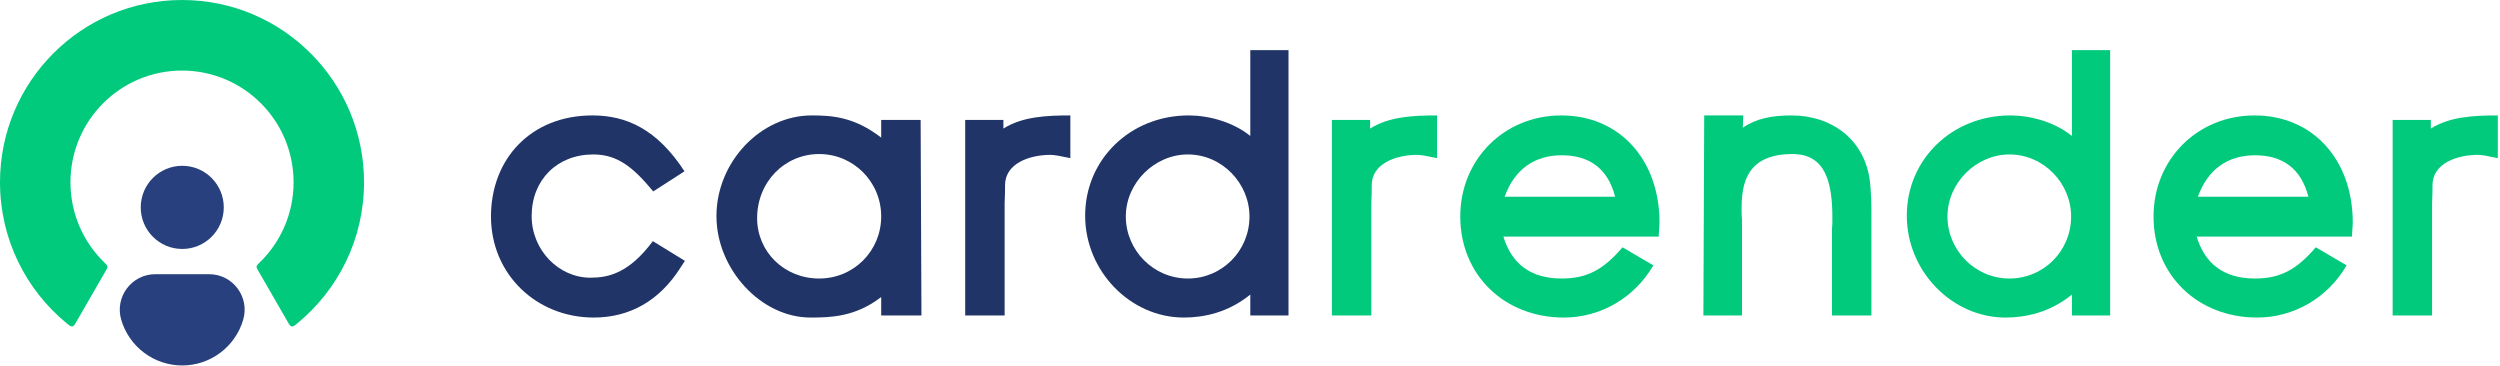
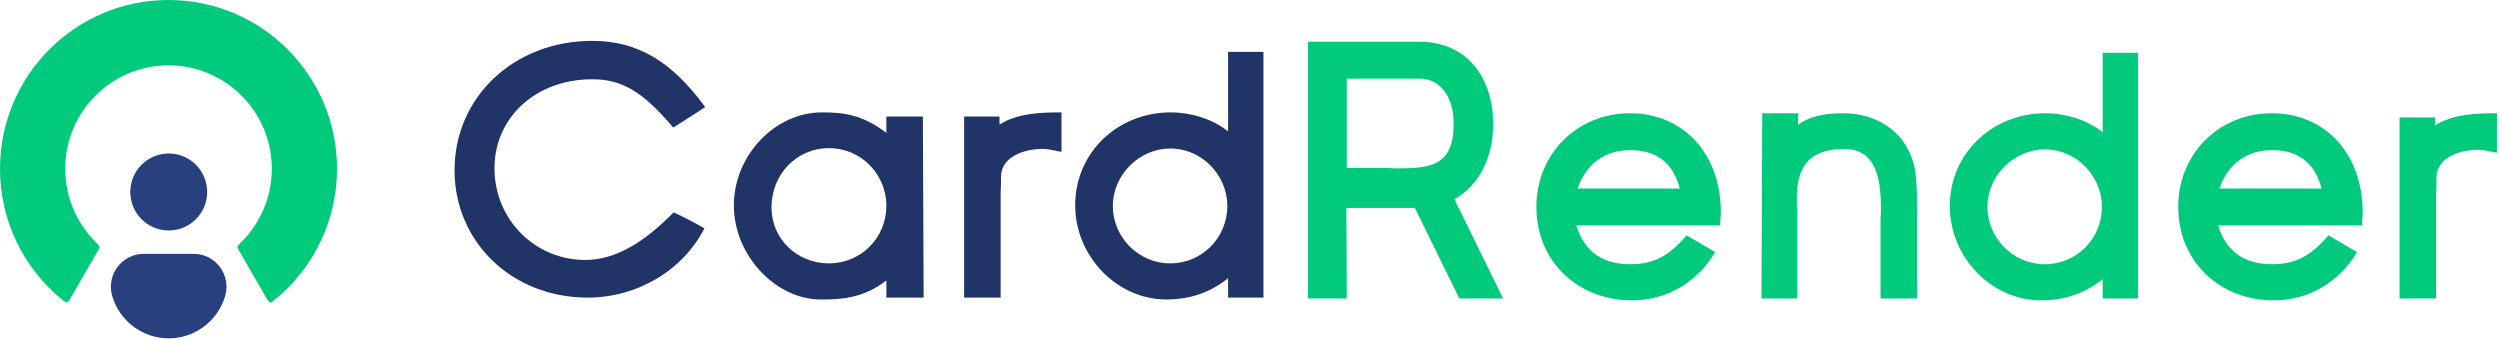
- <svg xmlns="http://www.w3.org/2000/svg" width="499" height="73" viewBox="0 0 499 73" fill="none">
+ <svg xmlns="http://www.w3.org/2000/svg" width="539" height="73" viewBox="0 0 539 73" fill="none">
  <path d="M15.27 64.181C14.916 64.793 14.74 65.099 14.437 65.155C14.134 65.21 13.868 64.992 13.335 64.555C5.195 57.883 1.48702e-06 47.742 0 36.385C-2.6312e-06 16.29 16.266 2.63513e-06 36.331 0C56.396 -2.63512e-06 72.662 16.29 72.662 36.385C72.662 47.742 67.466 57.883 59.326 64.555C58.794 64.992 58.527 65.21 58.224 65.155C57.922 65.099 57.745 64.793 57.392 64.181L51.572 54.086C51.314 53.639 51.185 53.415 51.217 53.188C51.249 52.961 51.442 52.773 51.828 52.398C56.003 48.345 58.598 42.668 58.598 36.385C58.598 24.069 48.629 14.085 36.331 14.085C24.033 14.085 14.063 24.069 14.063 36.385C14.063 42.668 16.658 48.345 20.833 52.398C21.22 52.773 21.413 52.961 21.444 53.188C21.476 53.415 21.347 53.639 21.089 54.086L15.27 64.181Z" fill="#01CA7C" />
  <path d="M36.369 72.946C33.629 72.946 30.963 72.057 28.769 70.414C26.575 68.77 24.971 66.46 24.197 63.827C22.862 59.285 26.262 54.73 30.99 54.73H41.748C46.476 54.73 49.876 59.283 48.541 63.826C47.767 66.458 46.163 68.769 43.969 70.413C41.775 72.057 39.109 72.945 36.369 72.946Z" fill="#28407D" />
  <path d="M44.665 41.392C44.665 36.808 40.954 33.092 36.377 33.092C31.8 33.092 28.09 36.808 28.09 41.392C28.09 45.976 31.8 49.692 36.377 49.692C40.954 49.692 44.665 45.976 44.665 41.392Z" fill="#28407D" />
-   <path d="M273.47 25.662C277.242 23.284 281.998 23.038 286.836 23.038V31.566C284.95 31.156 283.638 30.91 282.9 30.91C278.636 30.91 273.798 32.632 273.798 36.978C273.798 37.88 273.798 39.11 273.716 40.586V62.972H265.844V23.94H273.47V25.662Z" fill="#01CA7C" />
-   <path d="M331.075 47.228H300.079C301.719 52.64 305.491 55.592 311.723 55.592C316.725 55.592 320.005 53.87 323.859 49.36L330.009 52.968C326.237 59.446 319.513 63.382 312.133 63.382C300.325 63.382 291.469 54.936 291.469 43.21C291.469 31.812 300.243 23.038 311.641 23.038C323.203 23.038 331.239 31.812 331.239 44.44L331.075 47.228ZM311.723 30.992C306.311 30.992 302.293 33.78 300.325 39.274H322.383C320.907 33.534 317.135 30.992 311.723 30.992Z" fill="#01CA7C" />
-   <path d="M357.544 23.038C365.58 23.038 371.812 27.712 373.124 35.42C373.534 37.88 373.534 41.734 373.534 42.636V62.972H365.662V45.834C365.744 45.014 365.744 44.276 365.744 43.538C365.744 36.322 364.35 30.746 357.79 30.746C348.606 30.746 347.622 36.65 347.622 41.652C347.622 42.472 347.622 43.128 347.704 43.866V62.972H339.996L340.16 23.038H347.95L347.868 25.498C350.41 23.694 353.608 23.038 357.544 23.038Z" fill="#01CA7C" />
-   <path d="M401.26 23.038C405.278 23.038 410.116 24.35 413.56 27.138V10H421.186V62.972H413.56V58.79C409.132 62.398 404.294 63.382 400.276 63.382C389.616 63.382 380.596 54.116 380.596 43.046C380.596 31.812 389.616 23.038 401.26 23.038ZM401.096 55.592C407.902 55.592 413.396 50.098 413.396 43.21C413.396 36.568 407.902 30.828 401.096 30.828C394.454 30.828 388.714 36.486 388.714 43.21C388.714 49.934 394.208 55.592 401.096 55.592Z" fill="#01CA7C" />
-   <path d="M469.45 47.228H438.454C440.094 52.64 443.866 55.592 450.098 55.592C455.1 55.592 458.38 53.87 462.234 49.36L468.384 52.968C464.612 59.446 457.888 63.382 450.508 63.382C438.7 63.382 429.844 54.936 429.844 43.21C429.844 31.812 438.618 23.038 450.016 23.038C461.578 23.038 469.614 31.812 469.614 44.44L469.45 47.228ZM450.098 30.992C444.686 30.992 440.668 33.78 438.7 39.274H460.758C459.282 33.534 455.51 30.992 450.098 30.992Z" fill="#01CA7C" />
-   <path d="M485.196 25.662C488.968 23.284 493.724 23.038 498.562 23.038V31.566C496.676 31.156 495.364 30.91 494.626 30.91C490.362 30.91 485.524 32.632 485.524 36.978C485.524 37.88 485.524 39.11 485.442 40.586V62.972H477.57V23.94H485.196V25.662Z" fill="#01CA7C" />
-   <path d="M135.802 53.46C131.62 60.02 125.716 63.382 118.5 63.382C107.102 63.382 98 54.772 98 43.21C98 31.73 105.954 23.038 118.254 23.038C124.978 23.038 131.128 25.744 136.622 34.19L130.39 38.208C126.372 33.37 123.256 30.828 118.418 30.828C111.202 30.828 106.118 35.912 106.118 43.128C106.118 49.934 111.53 55.428 117.844 55.428C121.452 55.428 125.552 54.526 130.308 48.13L136.704 52.066L135.802 53.46Z" fill="#203468" />
-   <path d="M175.886 23.94H183.758L183.922 62.972H175.886V59.282C170.72 63.3 165.636 63.382 161.782 63.382C151.86 63.382 143.004 53.706 143.004 43.128C143.004 32.386 151.778 23.038 162.028 23.038C166.21 23.038 170.556 23.366 175.886 27.466V23.94ZM163.504 55.592C170.474 55.592 175.886 50.016 175.886 43.21C175.886 36.24 170.31 30.746 163.504 30.746C156.616 30.746 151.122 36.322 151.122 43.538C151.122 50.262 156.534 55.592 163.504 55.592Z" fill="#203468" />
-   <path d="M200.278 25.662C204.05 23.284 208.806 23.038 213.644 23.038V31.566C211.758 31.156 210.446 30.91 209.708 30.91C205.444 30.91 200.606 32.632 200.606 36.978C200.606 37.88 200.606 39.11 200.524 40.586V62.972H192.652V23.94H200.278V25.662Z" fill="#203468" />
-   <path d="M237.26 23.038C241.278 23.038 246.116 24.35 249.56 27.138V10H257.186V62.972H249.56V58.79C245.132 62.398 240.294 63.382 236.276 63.382C225.616 63.382 216.596 54.116 216.596 43.046C216.596 31.812 225.616 23.038 237.26 23.038ZM237.096 55.592C243.902 55.592 249.396 50.098 249.396 43.21C249.396 36.568 243.902 30.828 237.096 30.828C230.454 30.828 224.714 36.486 224.714 43.21C224.714 49.934 230.208 55.592 237.096 55.592Z" fill="#203468" />
+   <path d="M305.042 44.834H290.282L290.364 64.35H282V9H306.026C316.44 9 321.934 16.954 321.934 26.712C321.934 33.436 319.228 39.832 313.57 42.948L324.066 64.35H314.636L305.042 44.834ZM313.406 26.712C313.406 20.726 310.454 16.954 306.026 16.954H290.364V36.224H299.138C299.712 36.224 300.368 36.306 300.942 36.306C308.404 36.306 313.406 35.814 313.406 26.712Z" fill="#01CA7C" />
+   <path d="M370.854 48.606H339.858C341.498 54.018 345.27 56.97 351.502 56.97C356.504 56.97 359.784 55.248 363.638 50.738L369.788 54.346C366.016 60.824 359.292 64.76 351.912 64.76C340.104 64.76 331.248 56.314 331.248 44.588C331.248 33.19 340.022 24.416 351.42 24.416C362.982 24.416 371.018 33.19 371.018 45.818L370.854 48.606ZM351.502 32.37C346.09 32.37 342.072 35.158 340.104 40.652H362.162C360.686 34.912 356.914 32.37 351.502 32.37Z" fill="#01CA7C" />
+   <path d="M397.323 24.416C405.359 24.416 411.591 29.09 412.903 36.798C413.313 39.258 413.313 43.112 413.313 44.014V64.35H405.441V47.212C405.523 46.392 405.523 45.654 405.523 44.916C405.523 37.7 404.129 32.124 397.569 32.124C388.385 32.124 387.401 38.028 387.401 43.03C387.401 43.85 387.401 44.506 387.483 45.244V64.35H379.775L379.939 24.416H387.729L387.647 26.876C390.189 25.072 393.387 24.416 397.323 24.416Z" fill="#01CA7C" />
+   <path d="M441.039 24.416C445.057 24.416 449.895 25.728 453.339 28.516V11.378H460.965V64.35H453.339V60.168C448.911 63.776 444.073 64.76 440.055 64.76C429.395 64.76 420.375 55.494 420.375 44.424C420.375 33.19 429.395 24.416 441.039 24.416ZM440.875 56.97C447.681 56.97 453.175 51.476 453.175 44.588C453.175 37.946 447.681 32.206 440.875 32.206C434.233 32.206 428.493 37.864 428.493 44.588C428.493 51.312 433.987 56.97 440.875 56.97Z" fill="#01CA7C" />
+   <path d="M509.229 48.606H478.233C479.873 54.018 483.645 56.97 489.877 56.97C494.879 56.97 498.159 55.248 502.013 50.738L508.163 54.346C504.391 60.824 497.667 64.76 490.287 64.76C478.479 64.76 469.623 56.314 469.623 44.588C469.623 33.19 478.397 24.416 489.795 24.416C501.357 24.416 509.393 33.19 509.393 45.818L509.229 48.606ZM489.877 32.37C484.465 32.37 480.447 35.158 478.479 40.652H500.537C499.061 34.912 495.289 32.37 489.877 32.37Z" fill="#01CA7C" />
+   <path d="M524.976 27.04C528.748 24.662 533.504 24.416 538.342 24.416V32.944C536.456 32.534 535.144 32.288 534.406 32.288C530.142 32.288 525.304 34.01 525.304 38.356C525.304 39.258 525.304 40.488 525.222 41.964V64.35H517.35V25.318H524.976V27.04Z" fill="#01CA7C" />
+   <path d="M126.126 56.043C132.358 56.043 138.344 52.763 145.232 45.793C147.61 46.859 149.578 47.925 151.874 49.237C147.2 58.339 137.36 64.161 126.7 64.161C110.382 64.161 98 52.189 98 36.691C98 20.947 110.792 8.811 127.684 8.811C137.278 8.811 144.74 13.075 152.038 23.079C151.218 23.653 148.922 25.129 148.102 25.621C147.528 26.031 145.806 27.097 145.15 27.507C138.508 19.635 133.998 17.093 127.684 17.093C115.466 17.093 106.61 25.375 106.61 36.281C106.61 47.351 115.384 56.043 126.126 56.043Z" fill="#203468" />
+   <path d="M191.101 25.129H198.973L199.137 64.161H191.101V60.471C185.935 64.489 180.851 64.571 176.997 64.571C167.075 64.571 158.219 54.895 158.219 44.317C158.219 33.575 166.993 24.227 177.243 24.227C181.425 24.227 185.771 24.555 191.101 28.655V25.129ZM178.719 56.781C185.689 56.781 191.101 51.205 191.101 44.399C191.101 37.429 185.525 31.935 178.719 31.935C171.831 31.935 166.337 37.511 166.337 44.727C166.337 51.451 171.749 56.781 178.719 56.781Z" fill="#203468" />
+   <path d="M215.493 26.851C219.265 24.473 224.021 24.227 228.859 24.227V32.755C226.973 32.345 225.661 32.099 224.923 32.099C220.659 32.099 215.821 33.821 215.821 38.167C215.821 39.069 215.821 40.299 215.739 41.775V64.161H207.867V25.129H215.493V26.851Z" fill="#203468" />
+   <path d="M252.475 24.227C256.493 24.227 261.331 25.539 264.775 28.327V11.189H272.401V64.161H264.775V59.979C260.347 63.587 255.509 64.571 251.491 64.571C240.831 64.571 231.811 55.305 231.811 44.235C231.811 33.001 240.831 24.227 252.475 24.227ZM252.311 56.781C259.117 56.781 264.611 51.287 264.611 44.399C264.611 37.757 259.117 32.017 252.311 32.017C245.669 32.017 239.929 37.675 239.929 44.399C239.929 51.123 245.423 56.781 252.311 56.781Z" fill="#203468" />
</svg>
